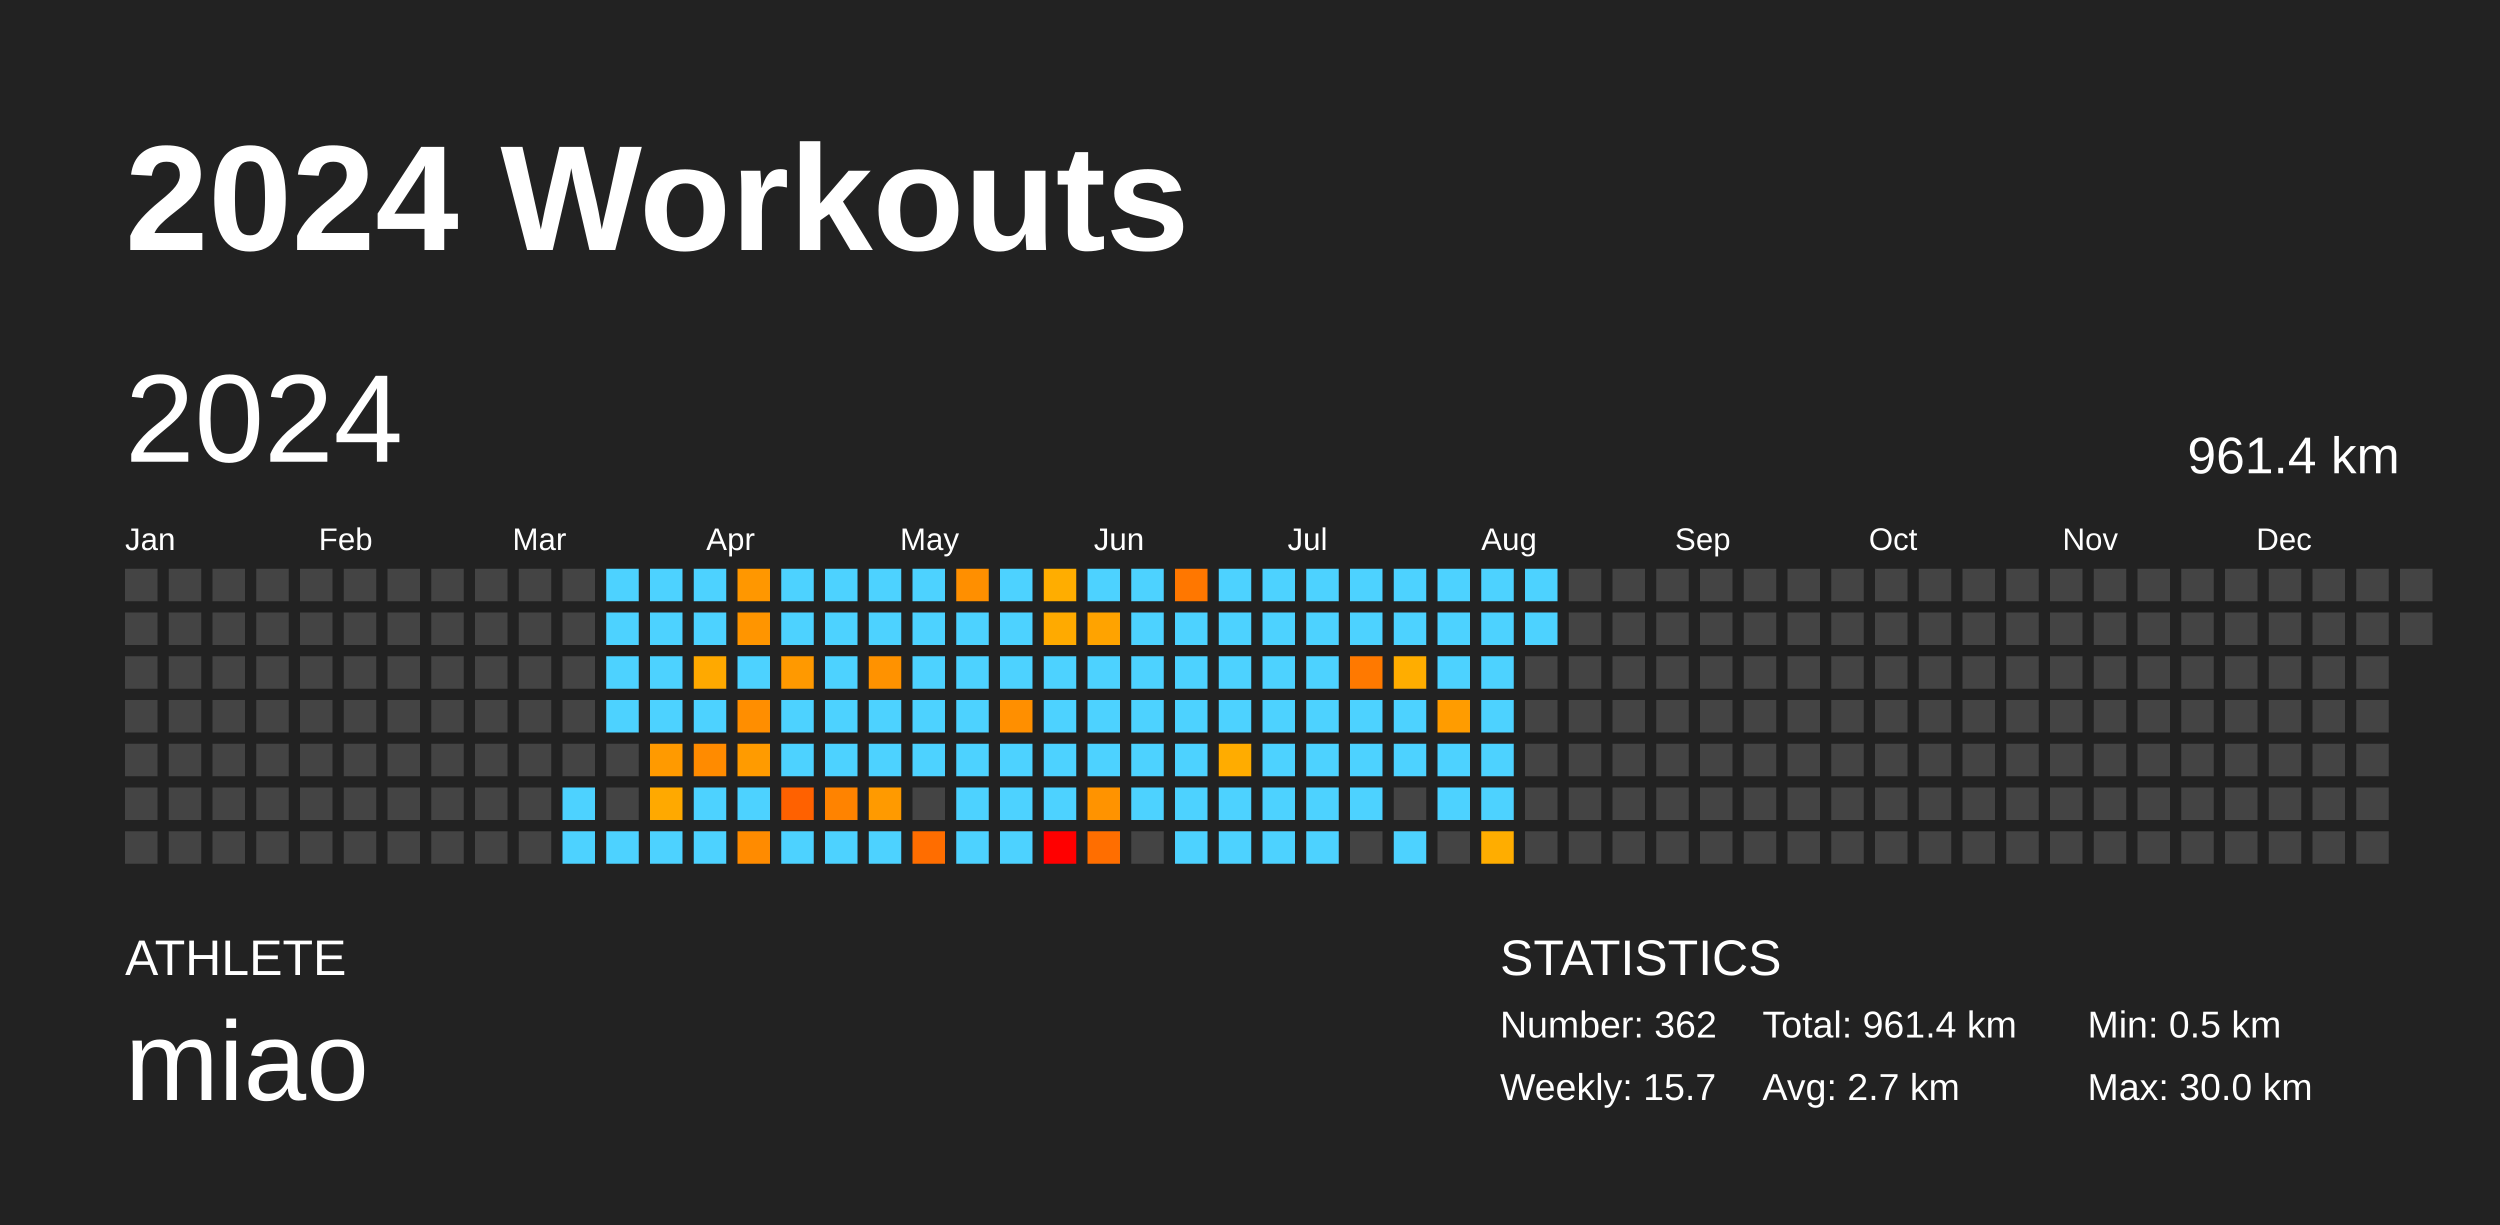
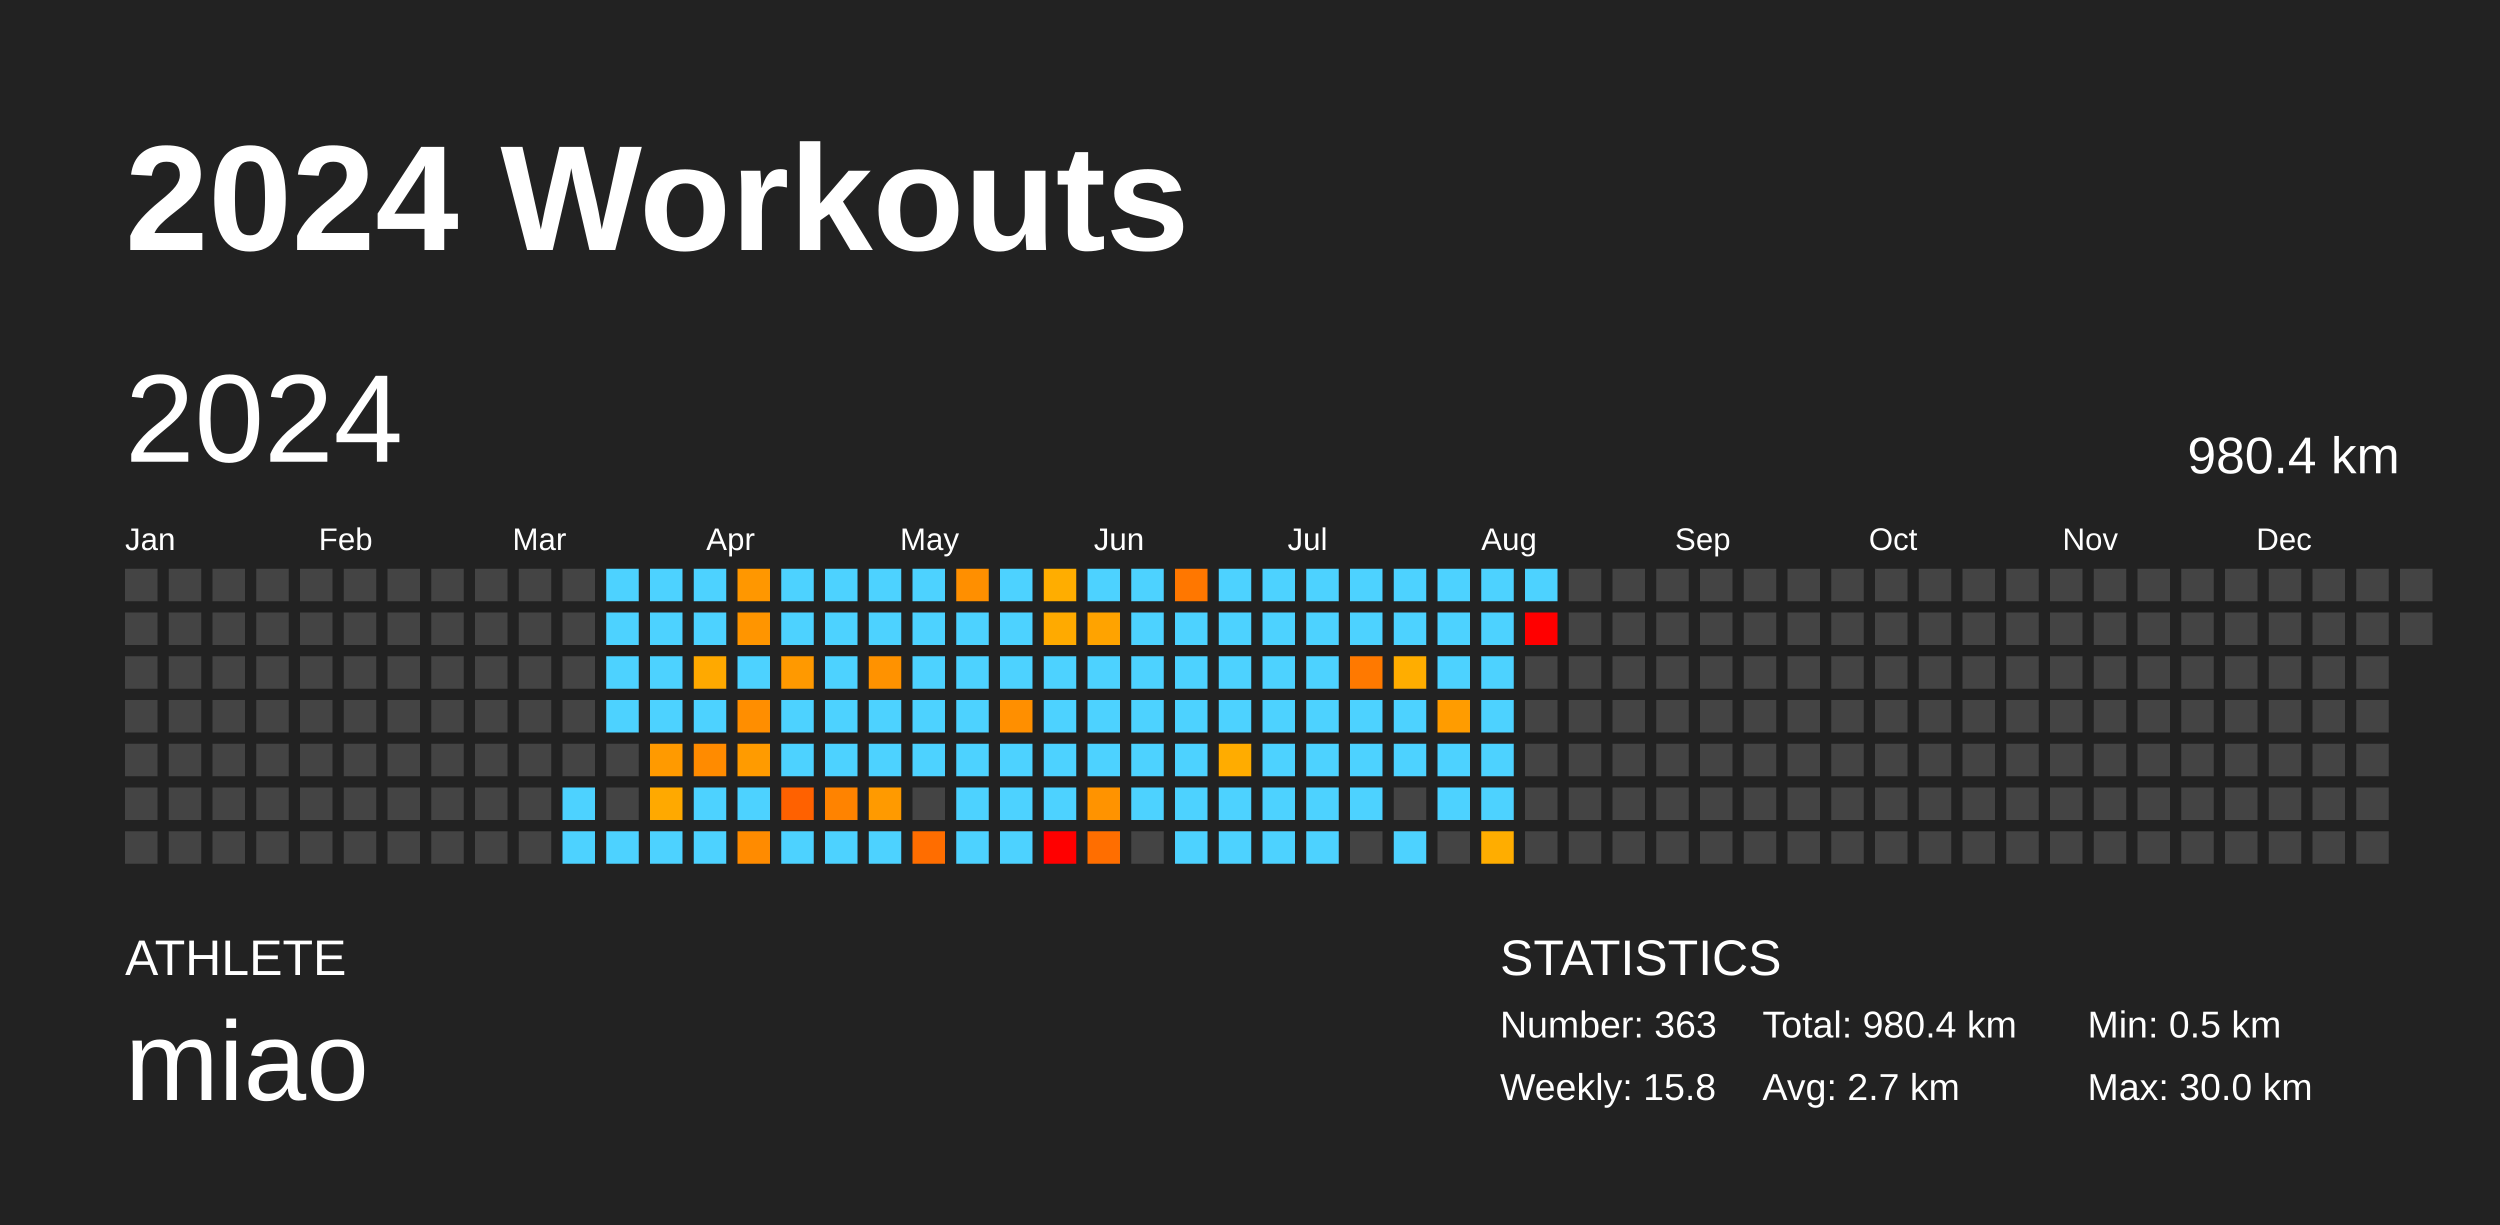
<svg xmlns="http://www.w3.org/2000/svg" baseProfile="full" height="98mm" version="1.1" viewBox="0,0,200,98" width="200mm">
  <defs />
  <rect fill="#222222" height="98" width="200" x="0" y="0" />
  <text fill="#FFFFFF" style="font-size:12px; font-family:Arial; font-weight:bold;" x="10" y="20">2024 Workouts</text>
  <text fill="#FFFFFF" style="font-size:4px; font-family:Arial" x="10" y="78">ATHLETE</text>
  <text fill="#FFFFFF" style="font-size:9px; font-family:Arial" x="10" y="88">miao</text>
  <text fill="#FFFFFF" style="font-size:4px; font-family:Arial" x="120" y="78">STATISTICS</text>
-   <text fill="#FFFFFF" style="font-size:3px; font-family:Arial" x="120" y="83">Number: 362</text>
-   <text fill="#FFFFFF" style="font-size:3px; font-family:Arial" x="120" y="88">Weekly: 15.7</text>
-   <text fill="#FFFFFF" style="font-size:3px; font-family:Arial" x="141" y="83">Total: 961.4 km</text>
+   <text fill="#FFFFFF" style="font-size:3px; font-family:Arial" x="120" y="83">Number: 363</text>
+   <text fill="#FFFFFF" style="font-size:3px; font-family:Arial" x="120" y="88">Weekly: 15.8</text>
+   <text fill="#FFFFFF" style="font-size:3px; font-family:Arial" x="141" y="83">Total: 980.4 km</text>
  <text fill="#FFFFFF" style="font-size:3px; font-family:Arial" x="141" y="88">Avg: 2.7 km</text>
  <text fill="#FFFFFF" style="font-size:3px; font-family:Arial" x="167" y="83">Min: 0.5 km</text>
  <text fill="#FFFFFF" style="font-size:3px; font-family:Arial" x="167" y="88">Max: 30.0 km</text>
  <text dominant-baseline="hanging" fill="#FFFFFF" style="font-size:10.0px; font-family:Arial;" x="10" y="30">2024</text>
-   <text dominant-baseline="hanging" fill="#FFFFFF" style="font-size:4.125px; font-family:Arial;" x="175" y="35">961.4 km</text>
+   <text dominant-baseline="hanging" fill="#FFFFFF" style="font-size:4.125px; font-family:Arial;" x="175" y="35">980.4 km</text>
  <text fill="#FFFFFF" style="font-size:2.5px; font-family:Arial" x="10.0" y="44">Jan</text>
  <text fill="#FFFFFF" style="font-size:2.5px; font-family:Arial" x="25.5" y="44">Feb</text>
  <text fill="#FFFFFF" style="font-size:2.5px; font-family:Arial" x="41.0" y="44">Mar</text>
  <text fill="#FFFFFF" style="font-size:2.5px; font-family:Arial" x="56.5" y="44">Apr</text>
  <text fill="#FFFFFF" style="font-size:2.5px; font-family:Arial" x="72.0" y="44">May</text>
  <text fill="#FFFFFF" style="font-size:2.5px; font-family:Arial" x="87.5" y="44">Jun</text>
  <text fill="#FFFFFF" style="font-size:2.5px; font-family:Arial" x="103.0" y="44">Jul</text>
  <text fill="#FFFFFF" style="font-size:2.5px; font-family:Arial" x="118.5" y="44">Aug</text>
  <text fill="#FFFFFF" style="font-size:2.5px; font-family:Arial" x="134.0" y="44">Sep</text>
  <text fill="#FFFFFF" style="font-size:2.5px; font-family:Arial" x="149.5" y="44">Oct</text>
  <text fill="#FFFFFF" style="font-size:2.5px; font-family:Arial" x="165.0" y="44">Nov</text>
  <text fill="#FFFFFF" style="font-size:2.5px; font-family:Arial" x="180.5" y="44">Dec</text>
  <rect fill="#444444" height="2.6" width="2.6" x="10.0" y="45.5" />
  <rect fill="#444444" height="2.6" width="2.6" x="10.0" y="49.0" />
  <rect fill="#444444" height="2.6" width="2.6" x="10.0" y="52.5" />
  <rect fill="#444444" height="2.6" width="2.6" x="10.0" y="56.0" />
  <rect fill="#444444" height="2.6" width="2.6" x="10.0" y="59.5" />
  <rect fill="#444444" height="2.6" width="2.6" x="10.0" y="63.0" />
  <rect fill="#444444" height="2.6" width="2.6" x="10.0" y="66.5" />
  <rect fill="#444444" height="2.6" width="2.6" x="13.5" y="45.5" />
  <rect fill="#444444" height="2.6" width="2.6" x="13.5" y="49.0" />
  <rect fill="#444444" height="2.6" width="2.6" x="13.5" y="52.5" />
  <rect fill="#444444" height="2.6" width="2.6" x="13.5" y="56.0" />
  <rect fill="#444444" height="2.6" width="2.6" x="13.5" y="59.5" />
  <rect fill="#444444" height="2.6" width="2.6" x="13.5" y="63.0" />
  <rect fill="#444444" height="2.6" width="2.6" x="13.5" y="66.5" />
  <rect fill="#444444" height="2.6" width="2.6" x="17.0" y="45.5" />
  <rect fill="#444444" height="2.6" width="2.6" x="17.0" y="49.0" />
  <rect fill="#444444" height="2.6" width="2.6" x="17.0" y="52.5" />
  <rect fill="#444444" height="2.6" width="2.6" x="17.0" y="56.0" />
  <rect fill="#444444" height="2.6" width="2.6" x="17.0" y="59.5" />
  <rect fill="#444444" height="2.6" width="2.6" x="17.0" y="63.0" />
  <rect fill="#444444" height="2.6" width="2.6" x="17.0" y="66.5" />
  <rect fill="#444444" height="2.6" width="2.6" x="20.5" y="45.5" />
  <rect fill="#444444" height="2.6" width="2.6" x="20.5" y="49.0" />
  <rect fill="#444444" height="2.6" width="2.6" x="20.5" y="52.5" />
  <rect fill="#444444" height="2.6" width="2.6" x="20.5" y="56.0" />
  <rect fill="#444444" height="2.6" width="2.6" x="20.5" y="59.5" />
  <rect fill="#444444" height="2.6" width="2.6" x="20.5" y="63.0" />
  <rect fill="#444444" height="2.6" width="2.6" x="20.5" y="66.5" />
  <rect fill="#444444" height="2.6" width="2.6" x="24.0" y="45.5" />
  <rect fill="#444444" height="2.6" width="2.6" x="24.0" y="49.0" />
  <rect fill="#444444" height="2.6" width="2.6" x="24.0" y="52.5" />
  <rect fill="#444444" height="2.6" width="2.6" x="24.0" y="56.0" />
  <rect fill="#444444" height="2.6" width="2.6" x="24.0" y="59.5" />
  <rect fill="#444444" height="2.6" width="2.6" x="24.0" y="63.0" />
  <rect fill="#444444" height="2.6" width="2.6" x="24.0" y="66.5" />
  <rect fill="#444444" height="2.6" width="2.6" x="27.5" y="45.5" />
  <rect fill="#444444" height="2.6" width="2.6" x="27.5" y="49.0" />
  <rect fill="#444444" height="2.6" width="2.6" x="27.5" y="52.5" />
  <rect fill="#444444" height="2.6" width="2.6" x="27.5" y="56.0" />
  <rect fill="#444444" height="2.6" width="2.6" x="27.5" y="59.5" />
  <rect fill="#444444" height="2.6" width="2.6" x="27.5" y="63.0" />
  <rect fill="#444444" height="2.6" width="2.6" x="27.5" y="66.5" />
  <rect fill="#444444" height="2.6" width="2.6" x="31.0" y="45.5" />
  <rect fill="#444444" height="2.6" width="2.6" x="31.0" y="49.0" />
  <rect fill="#444444" height="2.6" width="2.6" x="31.0" y="52.5" />
  <rect fill="#444444" height="2.6" width="2.6" x="31.0" y="56.0" />
  <rect fill="#444444" height="2.6" width="2.6" x="31.0" y="59.5" />
  <rect fill="#444444" height="2.6" width="2.6" x="31.0" y="63.0" />
  <rect fill="#444444" height="2.6" width="2.6" x="31.0" y="66.5" />
  <rect fill="#444444" height="2.6" width="2.6" x="34.5" y="45.5" />
  <rect fill="#444444" height="2.6" width="2.6" x="34.5" y="49.0" />
  <rect fill="#444444" height="2.6" width="2.6" x="34.5" y="52.5" />
  <rect fill="#444444" height="2.6" width="2.6" x="34.5" y="56.0" />
  <rect fill="#444444" height="2.6" width="2.6" x="34.5" y="59.5" />
  <rect fill="#444444" height="2.6" width="2.6" x="34.5" y="63.0" />
  <rect fill="#444444" height="2.6" width="2.6" x="34.5" y="66.5" />
  <rect fill="#444444" height="2.6" width="2.6" x="38.0" y="45.5" />
  <rect fill="#444444" height="2.6" width="2.6" x="38.0" y="49.0" />
  <rect fill="#444444" height="2.6" width="2.6" x="38.0" y="52.5" />
  <rect fill="#444444" height="2.6" width="2.6" x="38.0" y="56.0" />
  <rect fill="#444444" height="2.6" width="2.6" x="38.0" y="59.5" />
  <rect fill="#444444" height="2.6" width="2.6" x="38.0" y="63.0" />
  <rect fill="#444444" height="2.6" width="2.6" x="38.0" y="66.5" />
  <rect fill="#444444" height="2.6" width="2.6" x="41.5" y="45.5" />
  <rect fill="#444444" height="2.6" width="2.6" x="41.5" y="49.0" />
  <rect fill="#444444" height="2.6" width="2.6" x="41.5" y="52.5" />
  <rect fill="#444444" height="2.6" width="2.6" x="41.5" y="56.0" />
  <rect fill="#444444" height="2.6" width="2.6" x="41.5" y="59.5" />
  <rect fill="#444444" height="2.6" width="2.6" x="41.5" y="63.0" />
  <rect fill="#444444" height="2.6" width="2.6" x="41.5" y="66.5" />
  <rect fill="#444444" height="2.6" width="2.6" x="45.0" y="45.5" />
  <rect fill="#444444" height="2.6" width="2.6" x="45.0" y="49.0" />
  <rect fill="#444444" height="2.6" width="2.6" x="45.0" y="52.5" />
  <rect fill="#444444" height="2.6" width="2.6" x="45.0" y="56.0" />
  <rect fill="#444444" height="2.6" width="2.6" x="45.0" y="59.5" />
  <rect fill="#4dd2ff" height="2.6" width="2.6" x="45.0" y="63.0" />
  <rect fill="#4dd2ff" height="2.6" width="2.6" x="45.0" y="66.5" />
  <rect fill="#4dd2ff" height="2.6" width="2.6" x="48.5" y="45.5" />
  <rect fill="#4dd2ff" height="2.6" width="2.6" x="48.5" y="49.0" />
  <rect fill="#4dd2ff" height="2.6" width="2.6" x="48.5" y="52.5" />
  <rect fill="#4dd2ff" height="2.6" width="2.6" x="48.5" y="56.0" />
  <rect fill="#444444" height="2.6" width="2.6" x="48.5" y="59.5" />
  <rect fill="#444444" height="2.6" width="2.6" x="48.5" y="63.0" />
  <rect fill="#4dd2ff" height="2.6" width="2.6" x="48.5" y="66.5" />
  <rect fill="#4dd2ff" height="2.6" width="2.6" x="52.0" y="45.5" />
  <rect fill="#4dd2ff" height="2.6" width="2.6" x="52.0" y="49.0" />
  <rect fill="#4dd2ff" height="2.6" width="2.6" x="52.0" y="52.5" />
  <rect fill="#4dd2ff" height="2.6" width="2.6" x="52.0" y="56.0" />
  <rect fill="#ff9a00" height="2.6" width="2.6" x="52.0" y="59.5" />
  <rect fill="#ffa900" height="2.6" width="2.6" x="52.0" y="63.0" />
  <rect fill="#4dd2ff" height="2.6" width="2.6" x="52.0" y="66.5" />
  <rect fill="#4dd2ff" height="2.6" width="2.6" x="55.5" y="45.5" />
  <rect fill="#4dd2ff" height="2.6" width="2.6" x="55.5" y="49.0" />
  <rect fill="#ffa900" height="2.6" width="2.6" x="55.5" y="52.5" />
  <rect fill="#4dd2ff" height="2.6" width="2.6" x="55.5" y="56.0" />
  <rect fill="#ff8b00" height="2.6" width="2.6" x="55.5" y="59.5" />
  <rect fill="#4dd2ff" height="2.6" width="2.6" x="55.5" y="63.0" />
  <rect fill="#4dd2ff" height="2.6" width="2.6" x="55.5" y="66.5" />
  <rect fill="#ff9700" height="2.6" width="2.6" x="59.0" y="45.5" />
  <rect fill="#ff9500" height="2.6" width="2.6" x="59.0" y="49.0" />
  <rect fill="#4dd2ff" height="2.6" width="2.6" x="59.0" y="52.5" />
  <rect fill="#ff8e00" height="2.6" width="2.6" x="59.0" y="56.0" />
  <rect fill="#ff9b00" height="2.6" width="2.6" x="59.0" y="59.5" />
  <rect fill="#4dd2ff" height="2.6" width="2.6" x="59.0" y="63.0" />
  <rect fill="#ff8b00" height="2.6" width="2.6" x="59.0" y="66.5" />
  <rect fill="#4dd2ff" height="2.6" width="2.6" x="62.5" y="45.5" />
  <rect fill="#4dd2ff" height="2.6" width="2.6" x="62.5" y="49.0" />
  <rect fill="#ff9900" height="2.6" width="2.6" x="62.5" y="52.5" />
  <rect fill="#4dd2ff" height="2.6" width="2.6" x="62.5" y="56.0" />
  <rect fill="#4dd2ff" height="2.6" width="2.6" x="62.5" y="59.5" />
  <rect fill="#ff6100" height="2.6" width="2.6" x="62.5" y="63.0" />
  <rect fill="#4dd2ff" height="2.6" width="2.6" x="62.5" y="66.5" />
  <rect fill="#4dd2ff" height="2.6" width="2.6" x="66.0" y="45.5" />
  <rect fill="#4dd2ff" height="2.6" width="2.6" x="66.0" y="49.0" />
  <rect fill="#4dd2ff" height="2.6" width="2.6" x="66.0" y="52.5" />
  <rect fill="#4dd2ff" height="2.6" width="2.6" x="66.0" y="56.0" />
  <rect fill="#4dd2ff" height="2.6" width="2.6" x="66.0" y="59.5" />
  <rect fill="#ff8300" height="2.6" width="2.6" x="66.0" y="63.0" />
  <rect fill="#4dd2ff" height="2.6" width="2.6" x="66.0" y="66.5" />
  <rect fill="#4dd2ff" height="2.6" width="2.6" x="69.5" y="45.5" />
  <rect fill="#4dd2ff" height="2.6" width="2.6" x="69.5" y="49.0" />
  <rect fill="#ff9200" height="2.6" width="2.6" x="69.5" y="52.5" />
  <rect fill="#4dd2ff" height="2.6" width="2.6" x="69.5" y="56.0" />
  <rect fill="#4dd2ff" height="2.6" width="2.6" x="69.5" y="59.5" />
  <rect fill="#ff9a00" height="2.6" width="2.6" x="69.5" y="63.0" />
  <rect fill="#4dd2ff" height="2.6" width="2.6" x="69.5" y="66.5" />
  <rect fill="#4dd2ff" height="2.6" width="2.6" x="73.0" y="45.5" />
  <rect fill="#4dd2ff" height="2.6" width="2.6" x="73.0" y="49.0" />
  <rect fill="#4dd2ff" height="2.6" width="2.6" x="73.0" y="52.5" />
  <rect fill="#4dd2ff" height="2.6" width="2.6" x="73.0" y="56.0" />
  <rect fill="#4dd2ff" height="2.6" width="2.6" x="73.0" y="59.5" />
  <rect fill="#444444" height="2.6" width="2.6" x="73.0" y="63.0" />
  <rect fill="#ff6d00" height="2.6" width="2.6" x="73.0" y="66.5" />
  <rect fill="#ff8f00" height="2.6" width="2.6" x="76.5" y="45.5" />
  <rect fill="#4dd2ff" height="2.6" width="2.6" x="76.5" y="49.0" />
  <rect fill="#4dd2ff" height="2.6" width="2.6" x="76.5" y="52.5" />
  <rect fill="#4dd2ff" height="2.6" width="2.6" x="76.5" y="56.0" />
  <rect fill="#4dd2ff" height="2.6" width="2.6" x="76.5" y="59.5" />
  <rect fill="#4dd2ff" height="2.6" width="2.6" x="76.5" y="63.0" />
  <rect fill="#4dd2ff" height="2.6" width="2.6" x="76.5" y="66.5" />
  <rect fill="#4dd2ff" height="2.6" width="2.6" x="80.0" y="45.5" />
  <rect fill="#4dd2ff" height="2.6" width="2.6" x="80.0" y="49.0" />
  <rect fill="#4dd2ff" height="2.6" width="2.6" x="80.0" y="52.5" />
  <rect fill="#ff8f00" height="2.6" width="2.6" x="80.0" y="56.0" />
  <rect fill="#4dd2ff" height="2.6" width="2.6" x="80.0" y="59.5" />
  <rect fill="#4dd2ff" height="2.6" width="2.6" x="80.0" y="63.0" />
  <rect fill="#4dd2ff" height="2.6" width="2.6" x="80.0" y="66.5" />
  <rect fill="#ffad00" height="2.6" width="2.6" x="83.5" y="45.5" />
  <rect fill="#ffaa00" height="2.6" width="2.6" x="83.5" y="49.0" />
  <rect fill="#4dd2ff" height="2.6" width="2.6" x="83.5" y="52.5" />
  <rect fill="#4dd2ff" height="2.6" width="2.6" x="83.5" y="56.0" />
  <rect fill="#4dd2ff" height="2.6" width="2.6" x="83.5" y="59.5" />
  <rect fill="#4dd2ff" height="2.6" width="2.6" x="83.5" y="63.0" />
  <rect fill="red" height="2.6" width="2.6" x="83.5" y="66.5" />
  <rect fill="#4dd2ff" height="2.6" width="2.6" x="87.0" y="45.5" />
  <rect fill="#ffa300" height="2.6" width="2.6" x="87.0" y="49.0" />
  <rect fill="#4dd2ff" height="2.6" width="2.6" x="87.0" y="52.5" />
  <rect fill="#4dd2ff" height="2.6" width="2.6" x="87.0" y="56.0" />
  <rect fill="#4dd2ff" height="2.6" width="2.6" x="87.0" y="59.5" />
  <rect fill="#ff9300" height="2.6" width="2.6" x="87.0" y="63.0" />
  <rect fill="#ff6e00" height="2.6" width="2.6" x="87.0" y="66.5" />
  <rect fill="#4dd2ff" height="2.6" width="2.6" x="90.5" y="45.5" />
  <rect fill="#4dd2ff" height="2.6" width="2.6" x="90.5" y="49.0" />
  <rect fill="#4dd2ff" height="2.6" width="2.6" x="90.5" y="52.5" />
  <rect fill="#4dd2ff" height="2.6" width="2.6" x="90.5" y="56.0" />
  <rect fill="#4dd2ff" height="2.6" width="2.6" x="90.5" y="59.5" />
  <rect fill="#4dd2ff" height="2.6" width="2.6" x="90.5" y="63.0" />
  <rect fill="#444444" height="2.6" width="2.6" x="90.5" y="66.5" />
  <rect fill="#ff7700" height="2.6" width="2.6" x="94.0" y="45.5" />
  <rect fill="#4dd2ff" height="2.6" width="2.6" x="94.0" y="49.0" />
  <rect fill="#4dd2ff" height="2.6" width="2.6" x="94.0" y="52.5" />
  <rect fill="#4dd2ff" height="2.6" width="2.6" x="94.0" y="56.0" />
  <rect fill="#4dd2ff" height="2.6" width="2.6" x="94.0" y="59.5" />
  <rect fill="#4dd2ff" height="2.6" width="2.6" x="94.0" y="63.0" />
  <rect fill="#4dd2ff" height="2.6" width="2.6" x="94.0" y="66.5" />
  <rect fill="#4dd2ff" height="2.6" width="2.6" x="97.5" y="45.5" />
  <rect fill="#4dd2ff" height="2.6" width="2.6" x="97.5" y="49.0" />
  <rect fill="#4dd2ff" height="2.6" width="2.6" x="97.5" y="52.5" />
  <rect fill="#4dd2ff" height="2.6" width="2.6" x="97.5" y="56.0" />
  <rect fill="#ffac00" height="2.6" width="2.6" x="97.5" y="59.5" />
  <rect fill="#4dd2ff" height="2.6" width="2.6" x="97.5" y="63.0" />
  <rect fill="#4dd2ff" height="2.6" width="2.6" x="97.5" y="66.5" />
  <rect fill="#4dd2ff" height="2.6" width="2.6" x="101.0" y="45.5" />
  <rect fill="#4dd2ff" height="2.6" width="2.6" x="101.0" y="49.0" />
  <rect fill="#4dd2ff" height="2.6" width="2.6" x="101.0" y="52.5" />
  <rect fill="#4dd2ff" height="2.6" width="2.6" x="101.0" y="56.0" />
  <rect fill="#4dd2ff" height="2.6" width="2.6" x="101.0" y="59.5" />
  <rect fill="#4dd2ff" height="2.6" width="2.6" x="101.0" y="63.0" />
  <rect fill="#4dd2ff" height="2.6" width="2.6" x="101.0" y="66.5" />
  <rect fill="#4dd2ff" height="2.6" width="2.6" x="104.5" y="45.5" />
  <rect fill="#4dd2ff" height="2.6" width="2.6" x="104.5" y="49.0" />
  <rect fill="#4dd2ff" height="2.6" width="2.6" x="104.5" y="52.5" />
  <rect fill="#4dd2ff" height="2.6" width="2.6" x="104.5" y="56.0" />
  <rect fill="#4dd2ff" height="2.6" width="2.6" x="104.5" y="59.5" />
  <rect fill="#4dd2ff" height="2.6" width="2.6" x="104.5" y="63.0" />
  <rect fill="#4dd2ff" height="2.6" width="2.6" x="104.5" y="66.5" />
  <rect fill="#4dd2ff" height="2.6" width="2.6" x="108.0" y="45.5" />
  <rect fill="#4dd2ff" height="2.6" width="2.6" x="108.0" y="49.0" />
  <rect fill="#ff7900" height="2.6" width="2.6" x="108.0" y="52.5" />
  <rect fill="#4dd2ff" height="2.6" width="2.6" x="108.0" y="56.0" />
  <rect fill="#4dd2ff" height="2.6" width="2.6" x="108.0" y="59.5" />
  <rect fill="#4dd2ff" height="2.6" width="2.6" x="108.0" y="63.0" />
  <rect fill="#444444" height="2.6" width="2.6" x="108.0" y="66.5" />
  <rect fill="#4dd2ff" height="2.6" width="2.6" x="111.5" y="45.5" />
  <rect fill="#4dd2ff" height="2.6" width="2.6" x="111.5" y="49.0" />
  <rect fill="#ffad00" height="2.6" width="2.6" x="111.5" y="52.5" />
  <rect fill="#4dd2ff" height="2.6" width="2.6" x="111.5" y="56.0" />
  <rect fill="#4dd2ff" height="2.6" width="2.6" x="111.5" y="59.5" />
  <rect fill="#444444" height="2.6" width="2.6" x="111.5" y="63.0" />
  <rect fill="#4dd2ff" height="2.6" width="2.6" x="111.5" y="66.5" />
  <rect fill="#4dd2ff" height="2.6" width="2.6" x="115.0" y="45.5" />
  <rect fill="#4dd2ff" height="2.6" width="2.6" x="115.0" y="49.0" />
  <rect fill="#4dd2ff" height="2.6" width="2.6" x="115.0" y="52.5" />
  <rect fill="#ff9c00" height="2.6" width="2.6" x="115.0" y="56.0" />
  <rect fill="#4dd2ff" height="2.6" width="2.6" x="115.0" y="59.5" />
  <rect fill="#4dd2ff" height="2.6" width="2.6" x="115.0" y="63.0" />
  <rect fill="#444444" height="2.6" width="2.6" x="115.0" y="66.5" />
  <rect fill="#4dd2ff" height="2.6" width="2.6" x="118.5" y="45.5" />
  <rect fill="#4dd2ff" height="2.6" width="2.6" x="118.5" y="49.0" />
  <rect fill="#4dd2ff" height="2.6" width="2.6" x="118.5" y="52.5" />
  <rect fill="#4dd2ff" height="2.6" width="2.6" x="118.5" y="56.0" />
  <rect fill="#4dd2ff" height="2.6" width="2.6" x="118.5" y="59.5" />
  <rect fill="#4dd2ff" height="2.6" width="2.6" x="118.5" y="63.0" />
  <rect fill="#ffad00" height="2.6" width="2.6" x="118.5" y="66.5" />
  <rect fill="#4dd2ff" height="2.6" width="2.6" x="122.0" y="45.5" />
-   <rect fill="#4dd2ff" height="2.6" width="2.6" x="122.0" y="49.0" />
+   <rect fill="red" height="2.6" width="2.6" x="122.0" y="49.0" />
  <rect fill="#444444" height="2.6" width="2.6" x="122.0" y="52.5" />
  <rect fill="#444444" height="2.6" width="2.6" x="122.0" y="56.0" />
  <rect fill="#444444" height="2.6" width="2.6" x="122.0" y="59.5" />
  <rect fill="#444444" height="2.6" width="2.6" x="122.0" y="63.0" />
  <rect fill="#444444" height="2.6" width="2.6" x="122.0" y="66.5" />
  <rect fill="#444444" height="2.6" width="2.6" x="125.5" y="45.5" />
  <rect fill="#444444" height="2.6" width="2.6" x="125.5" y="49.0" />
  <rect fill="#444444" height="2.6" width="2.6" x="125.5" y="52.5" />
  <rect fill="#444444" height="2.6" width="2.6" x="125.5" y="56.0" />
  <rect fill="#444444" height="2.6" width="2.6" x="125.5" y="59.5" />
  <rect fill="#444444" height="2.6" width="2.6" x="125.5" y="63.0" />
  <rect fill="#444444" height="2.6" width="2.6" x="125.5" y="66.5" />
  <rect fill="#444444" height="2.6" width="2.6" x="129.0" y="45.5" />
  <rect fill="#444444" height="2.6" width="2.6" x="129.0" y="49.0" />
  <rect fill="#444444" height="2.6" width="2.6" x="129.0" y="52.5" />
  <rect fill="#444444" height="2.6" width="2.6" x="129.0" y="56.0" />
  <rect fill="#444444" height="2.6" width="2.6" x="129.0" y="59.5" />
  <rect fill="#444444" height="2.6" width="2.6" x="129.0" y="63.0" />
  <rect fill="#444444" height="2.6" width="2.6" x="129.0" y="66.5" />
  <rect fill="#444444" height="2.6" width="2.6" x="132.5" y="45.5" />
  <rect fill="#444444" height="2.6" width="2.6" x="132.5" y="49.0" />
  <rect fill="#444444" height="2.6" width="2.6" x="132.5" y="52.5" />
  <rect fill="#444444" height="2.6" width="2.6" x="132.5" y="56.0" />
  <rect fill="#444444" height="2.6" width="2.6" x="132.5" y="59.5" />
  <rect fill="#444444" height="2.6" width="2.6" x="132.5" y="63.0" />
  <rect fill="#444444" height="2.6" width="2.6" x="132.5" y="66.5" />
  <rect fill="#444444" height="2.6" width="2.6" x="136.0" y="45.5" />
  <rect fill="#444444" height="2.6" width="2.6" x="136.0" y="49.0" />
  <rect fill="#444444" height="2.6" width="2.6" x="136.0" y="52.5" />
  <rect fill="#444444" height="2.6" width="2.6" x="136.0" y="56.0" />
  <rect fill="#444444" height="2.6" width="2.6" x="136.0" y="59.5" />
  <rect fill="#444444" height="2.6" width="2.6" x="136.0" y="63.0" />
  <rect fill="#444444" height="2.6" width="2.6" x="136.0" y="66.5" />
  <rect fill="#444444" height="2.6" width="2.6" x="139.5" y="45.5" />
  <rect fill="#444444" height="2.6" width="2.6" x="139.5" y="49.0" />
  <rect fill="#444444" height="2.6" width="2.6" x="139.5" y="52.5" />
  <rect fill="#444444" height="2.6" width="2.6" x="139.5" y="56.0" />
  <rect fill="#444444" height="2.6" width="2.6" x="139.5" y="59.5" />
  <rect fill="#444444" height="2.6" width="2.6" x="139.5" y="63.0" />
  <rect fill="#444444" height="2.6" width="2.6" x="139.5" y="66.5" />
  <rect fill="#444444" height="2.6" width="2.6" x="143.0" y="45.5" />
  <rect fill="#444444" height="2.6" width="2.6" x="143.0" y="49.0" />
  <rect fill="#444444" height="2.6" width="2.6" x="143.0" y="52.5" />
  <rect fill="#444444" height="2.6" width="2.6" x="143.0" y="56.0" />
  <rect fill="#444444" height="2.6" width="2.6" x="143.0" y="59.5" />
  <rect fill="#444444" height="2.6" width="2.6" x="143.0" y="63.0" />
  <rect fill="#444444" height="2.6" width="2.6" x="143.0" y="66.5" />
  <rect fill="#444444" height="2.6" width="2.6" x="146.5" y="45.5" />
  <rect fill="#444444" height="2.6" width="2.6" x="146.5" y="49.0" />
  <rect fill="#444444" height="2.6" width="2.6" x="146.5" y="52.5" />
  <rect fill="#444444" height="2.6" width="2.6" x="146.5" y="56.0" />
  <rect fill="#444444" height="2.6" width="2.6" x="146.5" y="59.5" />
  <rect fill="#444444" height="2.6" width="2.6" x="146.5" y="63.0" />
  <rect fill="#444444" height="2.6" width="2.6" x="146.5" y="66.5" />
  <rect fill="#444444" height="2.6" width="2.6" x="150.0" y="45.5" />
  <rect fill="#444444" height="2.6" width="2.6" x="150.0" y="49.0" />
  <rect fill="#444444" height="2.6" width="2.6" x="150.0" y="52.5" />
  <rect fill="#444444" height="2.6" width="2.6" x="150.0" y="56.0" />
  <rect fill="#444444" height="2.6" width="2.6" x="150.0" y="59.5" />
  <rect fill="#444444" height="2.6" width="2.6" x="150.0" y="63.0" />
  <rect fill="#444444" height="2.6" width="2.6" x="150.0" y="66.5" />
  <rect fill="#444444" height="2.6" width="2.6" x="153.5" y="45.5" />
  <rect fill="#444444" height="2.6" width="2.6" x="153.5" y="49.0" />
  <rect fill="#444444" height="2.6" width="2.6" x="153.5" y="52.5" />
  <rect fill="#444444" height="2.6" width="2.6" x="153.5" y="56.0" />
  <rect fill="#444444" height="2.6" width="2.6" x="153.5" y="59.5" />
  <rect fill="#444444" height="2.6" width="2.6" x="153.5" y="63.0" />
  <rect fill="#444444" height="2.6" width="2.6" x="153.5" y="66.5" />
  <rect fill="#444444" height="2.6" width="2.6" x="157.0" y="45.5" />
  <rect fill="#444444" height="2.6" width="2.6" x="157.0" y="49.0" />
  <rect fill="#444444" height="2.6" width="2.6" x="157.0" y="52.5" />
  <rect fill="#444444" height="2.6" width="2.6" x="157.0" y="56.0" />
  <rect fill="#444444" height="2.6" width="2.6" x="157.0" y="59.5" />
  <rect fill="#444444" height="2.6" width="2.6" x="157.0" y="63.0" />
  <rect fill="#444444" height="2.6" width="2.6" x="157.0" y="66.5" />
  <rect fill="#444444" height="2.6" width="2.6" x="160.5" y="45.5" />
  <rect fill="#444444" height="2.6" width="2.6" x="160.5" y="49.0" />
  <rect fill="#444444" height="2.6" width="2.6" x="160.5" y="52.5" />
  <rect fill="#444444" height="2.6" width="2.6" x="160.5" y="56.0" />
  <rect fill="#444444" height="2.6" width="2.6" x="160.5" y="59.5" />
  <rect fill="#444444" height="2.6" width="2.6" x="160.5" y="63.0" />
  <rect fill="#444444" height="2.6" width="2.6" x="160.5" y="66.5" />
  <rect fill="#444444" height="2.6" width="2.6" x="164.0" y="45.5" />
  <rect fill="#444444" height="2.6" width="2.6" x="164.0" y="49.0" />
  <rect fill="#444444" height="2.6" width="2.6" x="164.0" y="52.5" />
  <rect fill="#444444" height="2.6" width="2.6" x="164.0" y="56.0" />
  <rect fill="#444444" height="2.6" width="2.6" x="164.0" y="59.5" />
  <rect fill="#444444" height="2.6" width="2.6" x="164.0" y="63.0" />
  <rect fill="#444444" height="2.6" width="2.6" x="164.0" y="66.5" />
  <rect fill="#444444" height="2.6" width="2.6" x="167.5" y="45.5" />
  <rect fill="#444444" height="2.6" width="2.6" x="167.5" y="49.0" />
  <rect fill="#444444" height="2.6" width="2.6" x="167.5" y="52.5" />
  <rect fill="#444444" height="2.6" width="2.6" x="167.5" y="56.0" />
  <rect fill="#444444" height="2.6" width="2.6" x="167.5" y="59.5" />
  <rect fill="#444444" height="2.6" width="2.6" x="167.5" y="63.0" />
  <rect fill="#444444" height="2.6" width="2.6" x="167.5" y="66.5" />
  <rect fill="#444444" height="2.6" width="2.6" x="171.0" y="45.5" />
  <rect fill="#444444" height="2.6" width="2.6" x="171.0" y="49.0" />
  <rect fill="#444444" height="2.6" width="2.6" x="171.0" y="52.5" />
  <rect fill="#444444" height="2.6" width="2.6" x="171.0" y="56.0" />
  <rect fill="#444444" height="2.6" width="2.6" x="171.0" y="59.5" />
  <rect fill="#444444" height="2.6" width="2.6" x="171.0" y="63.0" />
  <rect fill="#444444" height="2.6" width="2.6" x="171.0" y="66.5" />
  <rect fill="#444444" height="2.6" width="2.6" x="174.5" y="45.5" />
  <rect fill="#444444" height="2.6" width="2.6" x="174.5" y="49.0" />
  <rect fill="#444444" height="2.6" width="2.6" x="174.5" y="52.5" />
  <rect fill="#444444" height="2.6" width="2.6" x="174.5" y="56.0" />
  <rect fill="#444444" height="2.6" width="2.6" x="174.5" y="59.5" />
  <rect fill="#444444" height="2.6" width="2.6" x="174.5" y="63.0" />
  <rect fill="#444444" height="2.6" width="2.6" x="174.5" y="66.5" />
  <rect fill="#444444" height="2.6" width="2.6" x="178.0" y="45.5" />
  <rect fill="#444444" height="2.6" width="2.6" x="178.0" y="49.0" />
  <rect fill="#444444" height="2.6" width="2.6" x="178.0" y="52.5" />
  <rect fill="#444444" height="2.6" width="2.6" x="178.0" y="56.0" />
  <rect fill="#444444" height="2.6" width="2.6" x="178.0" y="59.5" />
  <rect fill="#444444" height="2.6" width="2.6" x="178.0" y="63.0" />
  <rect fill="#444444" height="2.6" width="2.6" x="178.0" y="66.5" />
  <rect fill="#444444" height="2.6" width="2.6" x="181.5" y="45.5" />
  <rect fill="#444444" height="2.6" width="2.6" x="181.5" y="49.0" />
  <rect fill="#444444" height="2.6" width="2.6" x="181.5" y="52.5" />
  <rect fill="#444444" height="2.6" width="2.6" x="181.5" y="56.0" />
  <rect fill="#444444" height="2.6" width="2.6" x="181.5" y="59.5" />
  <rect fill="#444444" height="2.6" width="2.6" x="181.5" y="63.0" />
  <rect fill="#444444" height="2.6" width="2.6" x="181.5" y="66.5" />
  <rect fill="#444444" height="2.6" width="2.6" x="185.0" y="45.5" />
  <rect fill="#444444" height="2.6" width="2.6" x="185.0" y="49.0" />
  <rect fill="#444444" height="2.6" width="2.6" x="185.0" y="52.5" />
  <rect fill="#444444" height="2.6" width="2.6" x="185.0" y="56.0" />
  <rect fill="#444444" height="2.6" width="2.6" x="185.0" y="59.5" />
  <rect fill="#444444" height="2.6" width="2.6" x="185.0" y="63.0" />
  <rect fill="#444444" height="2.6" width="2.6" x="185.0" y="66.5" />
  <rect fill="#444444" height="2.6" width="2.6" x="188.5" y="45.5" />
  <rect fill="#444444" height="2.6" width="2.6" x="188.5" y="49.0" />
  <rect fill="#444444" height="2.6" width="2.6" x="188.5" y="52.5" />
  <rect fill="#444444" height="2.6" width="2.6" x="188.5" y="56.0" />
  <rect fill="#444444" height="2.6" width="2.6" x="188.5" y="59.5" />
  <rect fill="#444444" height="2.6" width="2.6" x="188.5" y="63.0" />
  <rect fill="#444444" height="2.6" width="2.6" x="188.5" y="66.5" />
  <rect fill="#444444" height="2.6" width="2.6" x="192.0" y="45.5" />
  <rect fill="#444444" height="2.6" width="2.6" x="192.0" y="49.0" />
</svg>
